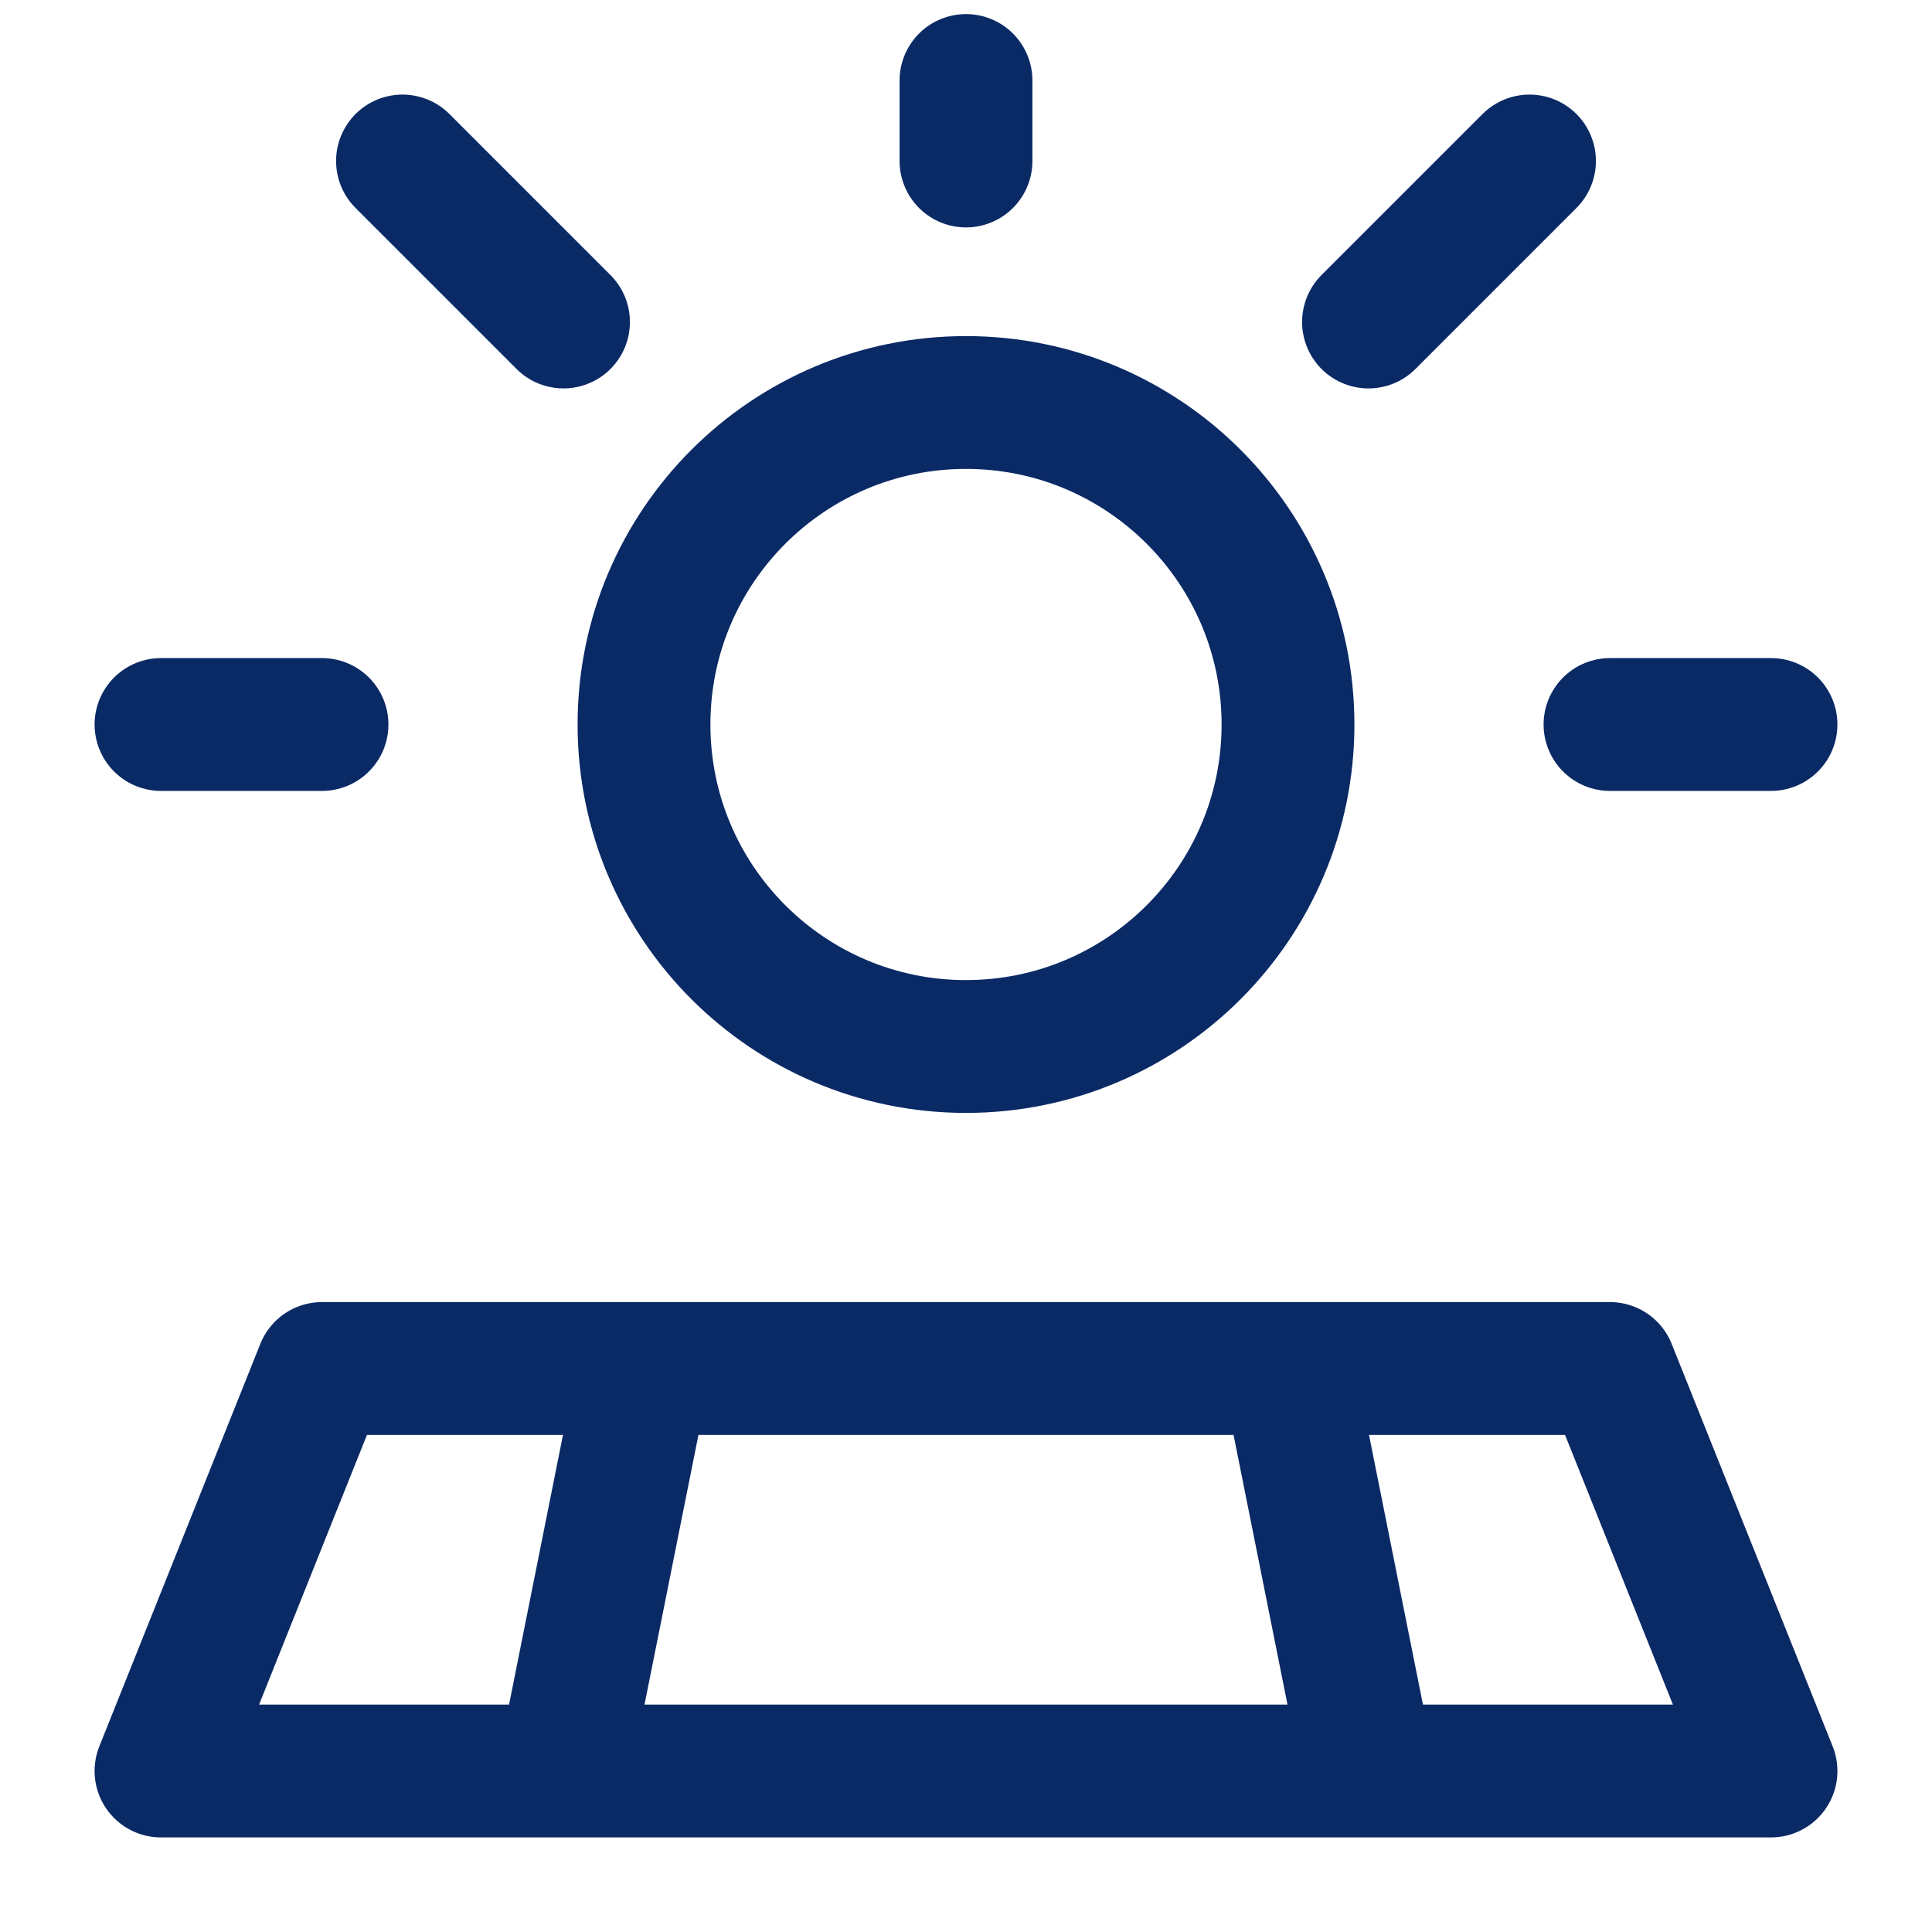
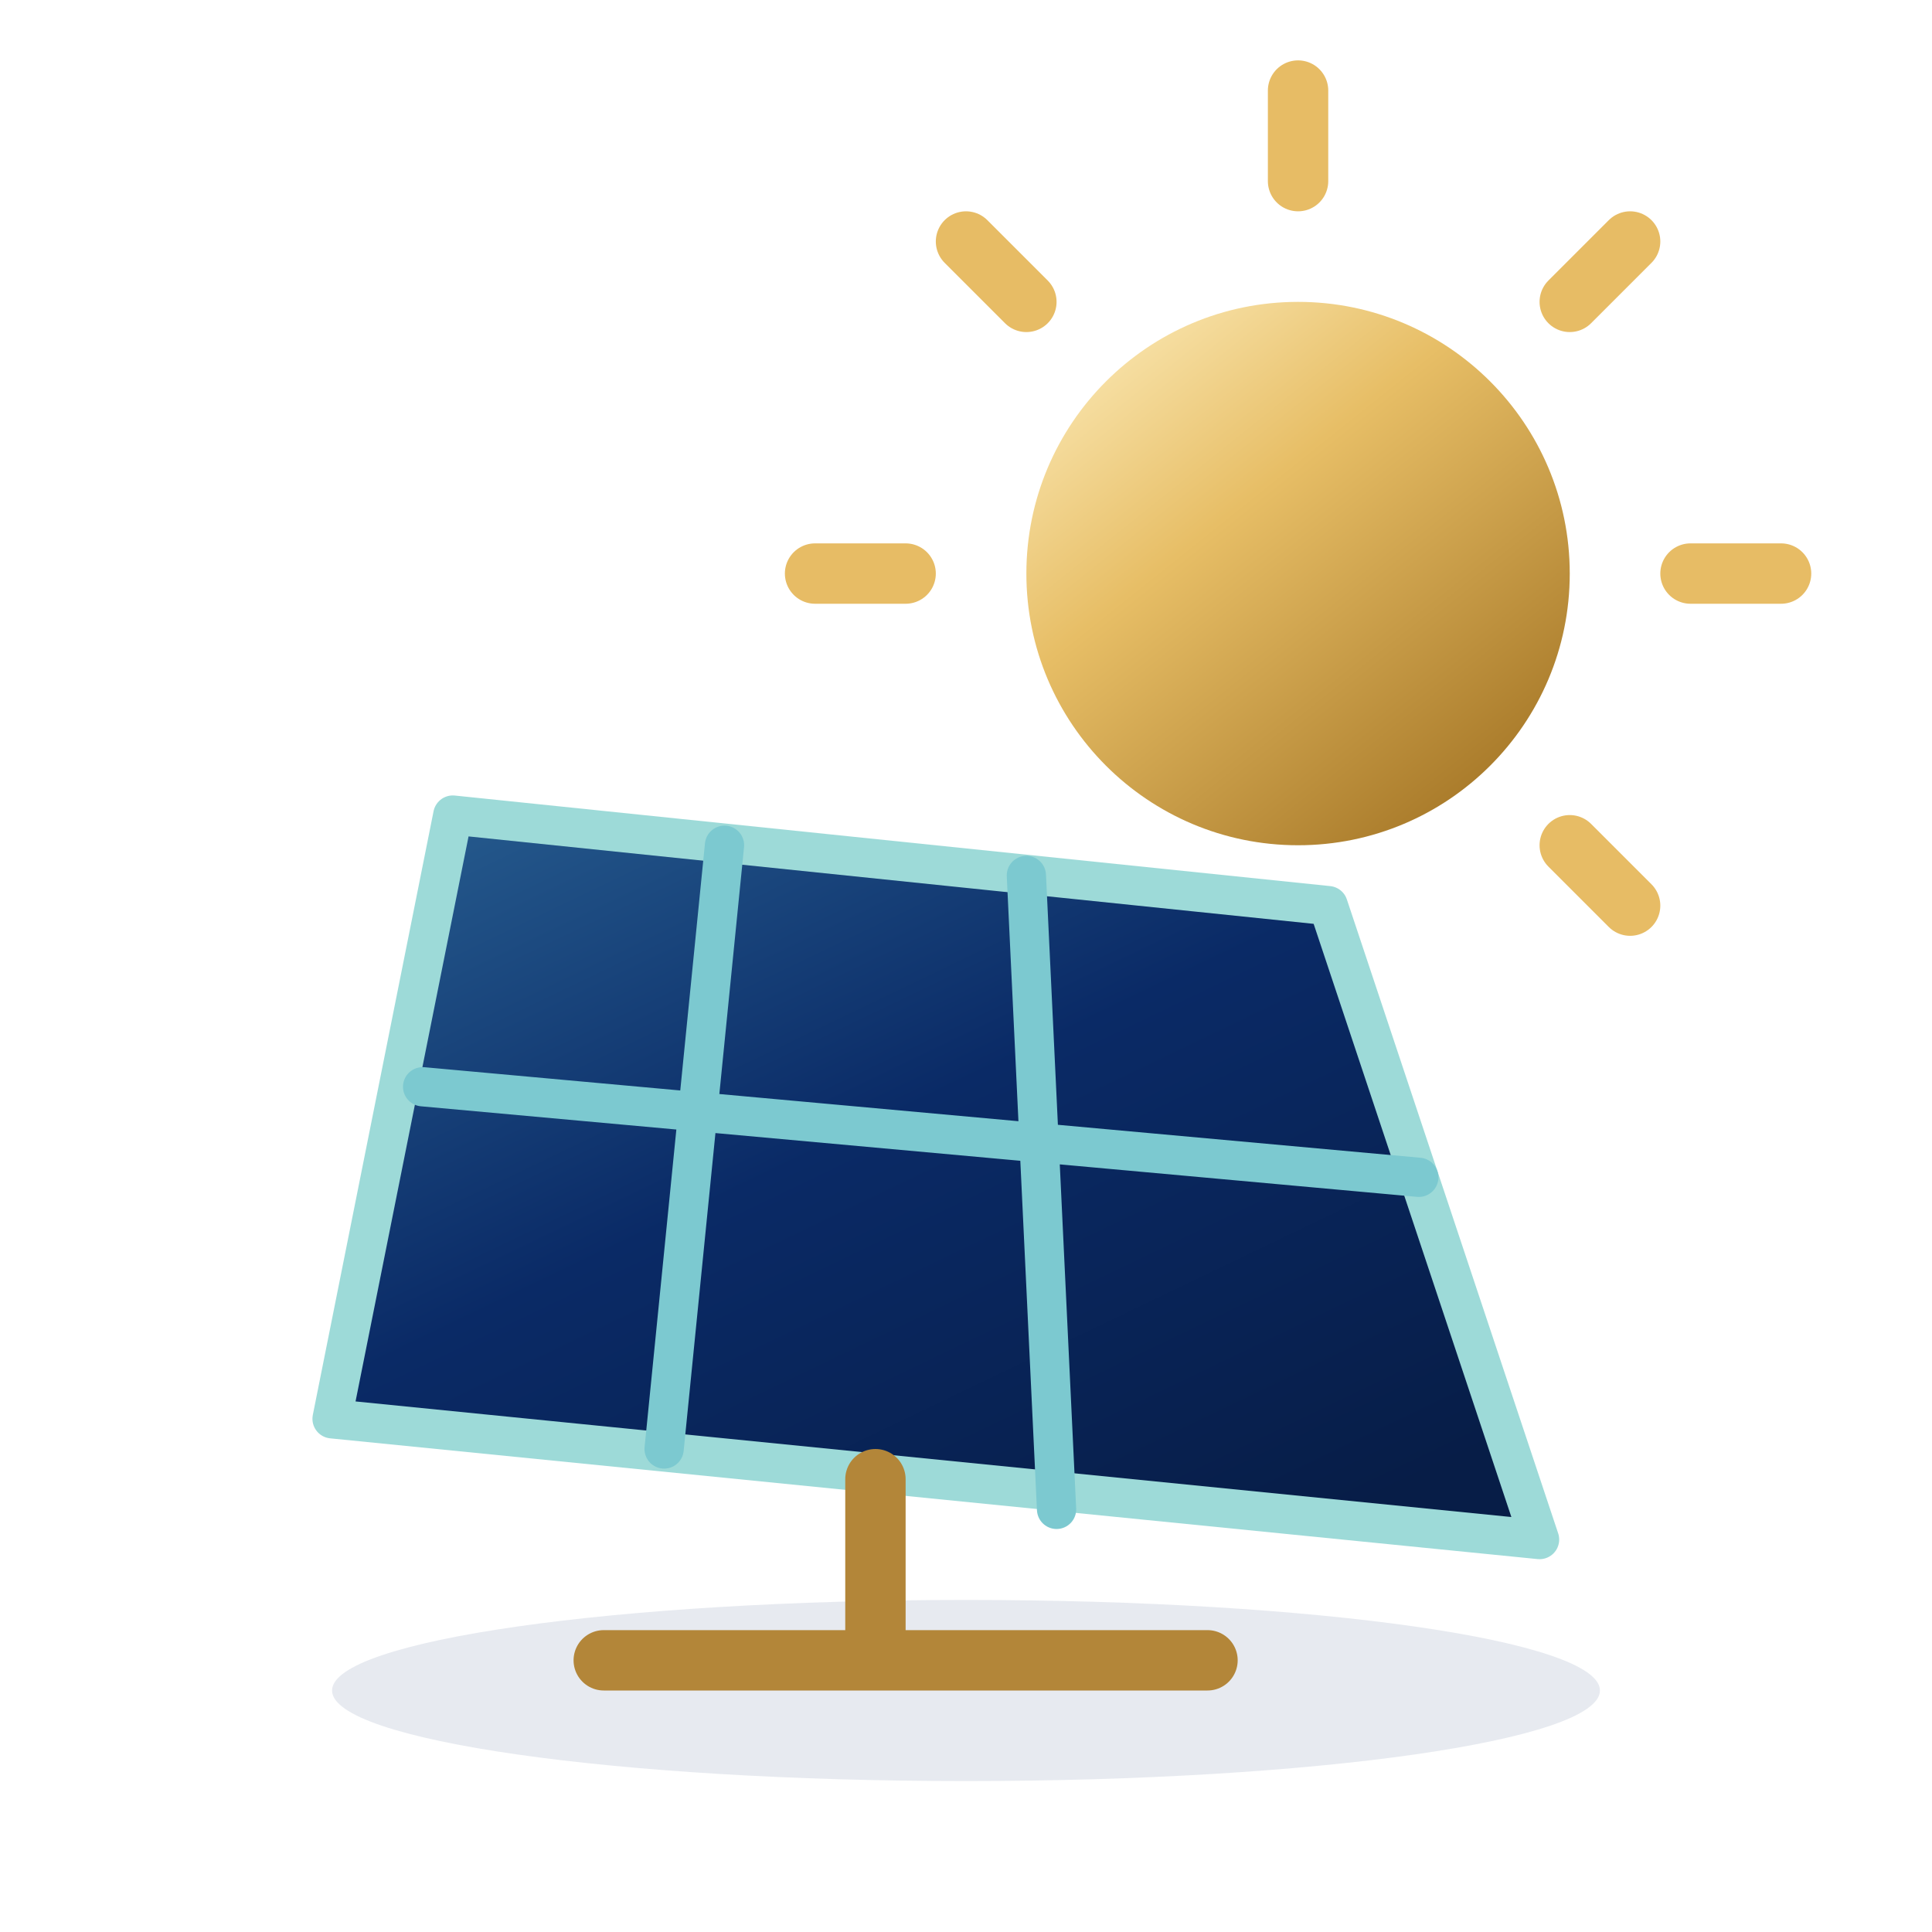
- <svg xmlns="http://www.w3.org/2000/svg" viewBox="0 0 24 24" fill="none" stroke="#0A2A66" stroke-width="1.65" stroke-linecap="round" stroke-linejoin="round">
-   <circle cx="12" cy="9" r="4" />
-   <path d="M12 1v1M4 9H2M22 9h-2M5 2l2 2M19 2l-2 2M4 17h16l2 5H2zM8 17l-1 5M16 17l1 5" />
+ <svg xmlns="http://www.w3.org/2000/svg" viewBox="0 0 64 64" fill="none">
+   <defs>
+     <linearGradient id="ink" x2=".8" y2="1">
+       <stop stop-color="#285F91" />
+       <stop offset=".48" stop-color="#0A2A66" />
+       <stop offset="1" stop-color="#071D47" />
+     </linearGradient>
+     <linearGradient id="metal" x2="1" y2="1">
+       <stop stop-color="#F4FDFF" />
+       <stop offset=".48" stop-color="#7CB5CD" />
+       <stop offset="1" stop-color="#38748F" />
+     </linearGradient>
+     <linearGradient id="gold" x2=".8" y2="1">
+       <stop stop-color="#FFF1C4" />
+       <stop offset=".42" stop-color="#E7BE66" />
+       <stop offset="1" stop-color="#A47525" />
+     </linearGradient>
+     <linearGradient id="teal" x2="1" y2="1">
+       <stop stop-color="#90E5C5" />
+       <stop offset=".5" stop-color="#168E84" />
+       <stop offset="1" stop-color="#085258" />
+     </linearGradient>
+   </defs>
+   <ellipse cx="32" cy="56" rx="21" ry="3" fill="#0A2A66" opacity=".1" />
+   <g stroke-linecap="round" stroke-linejoin="round" stroke-width="1.3">
+     <circle cx="43" cy="19" r="9" fill="url(#gold)" />
+     <path d="M43 6V3m0 32v-3M30 19h-3m32 0h-3M34 10l-2-2m22 22-2-2M52 10l2-2" stroke="#E7BC65" stroke-width="2" />
+     <path d="m15 27 29 3 7 21-40-4z" fill="url(#ink)" stroke="#9DDAD8" />
+     <path d="m24 28-2 20m12-19 1 21m-21-14 33 3" stroke="#7CC9D0" />
+     <path d="M29 49v6m-9 0h20" stroke="#B38639" stroke-width="2" />
+   </g>
</svg>
